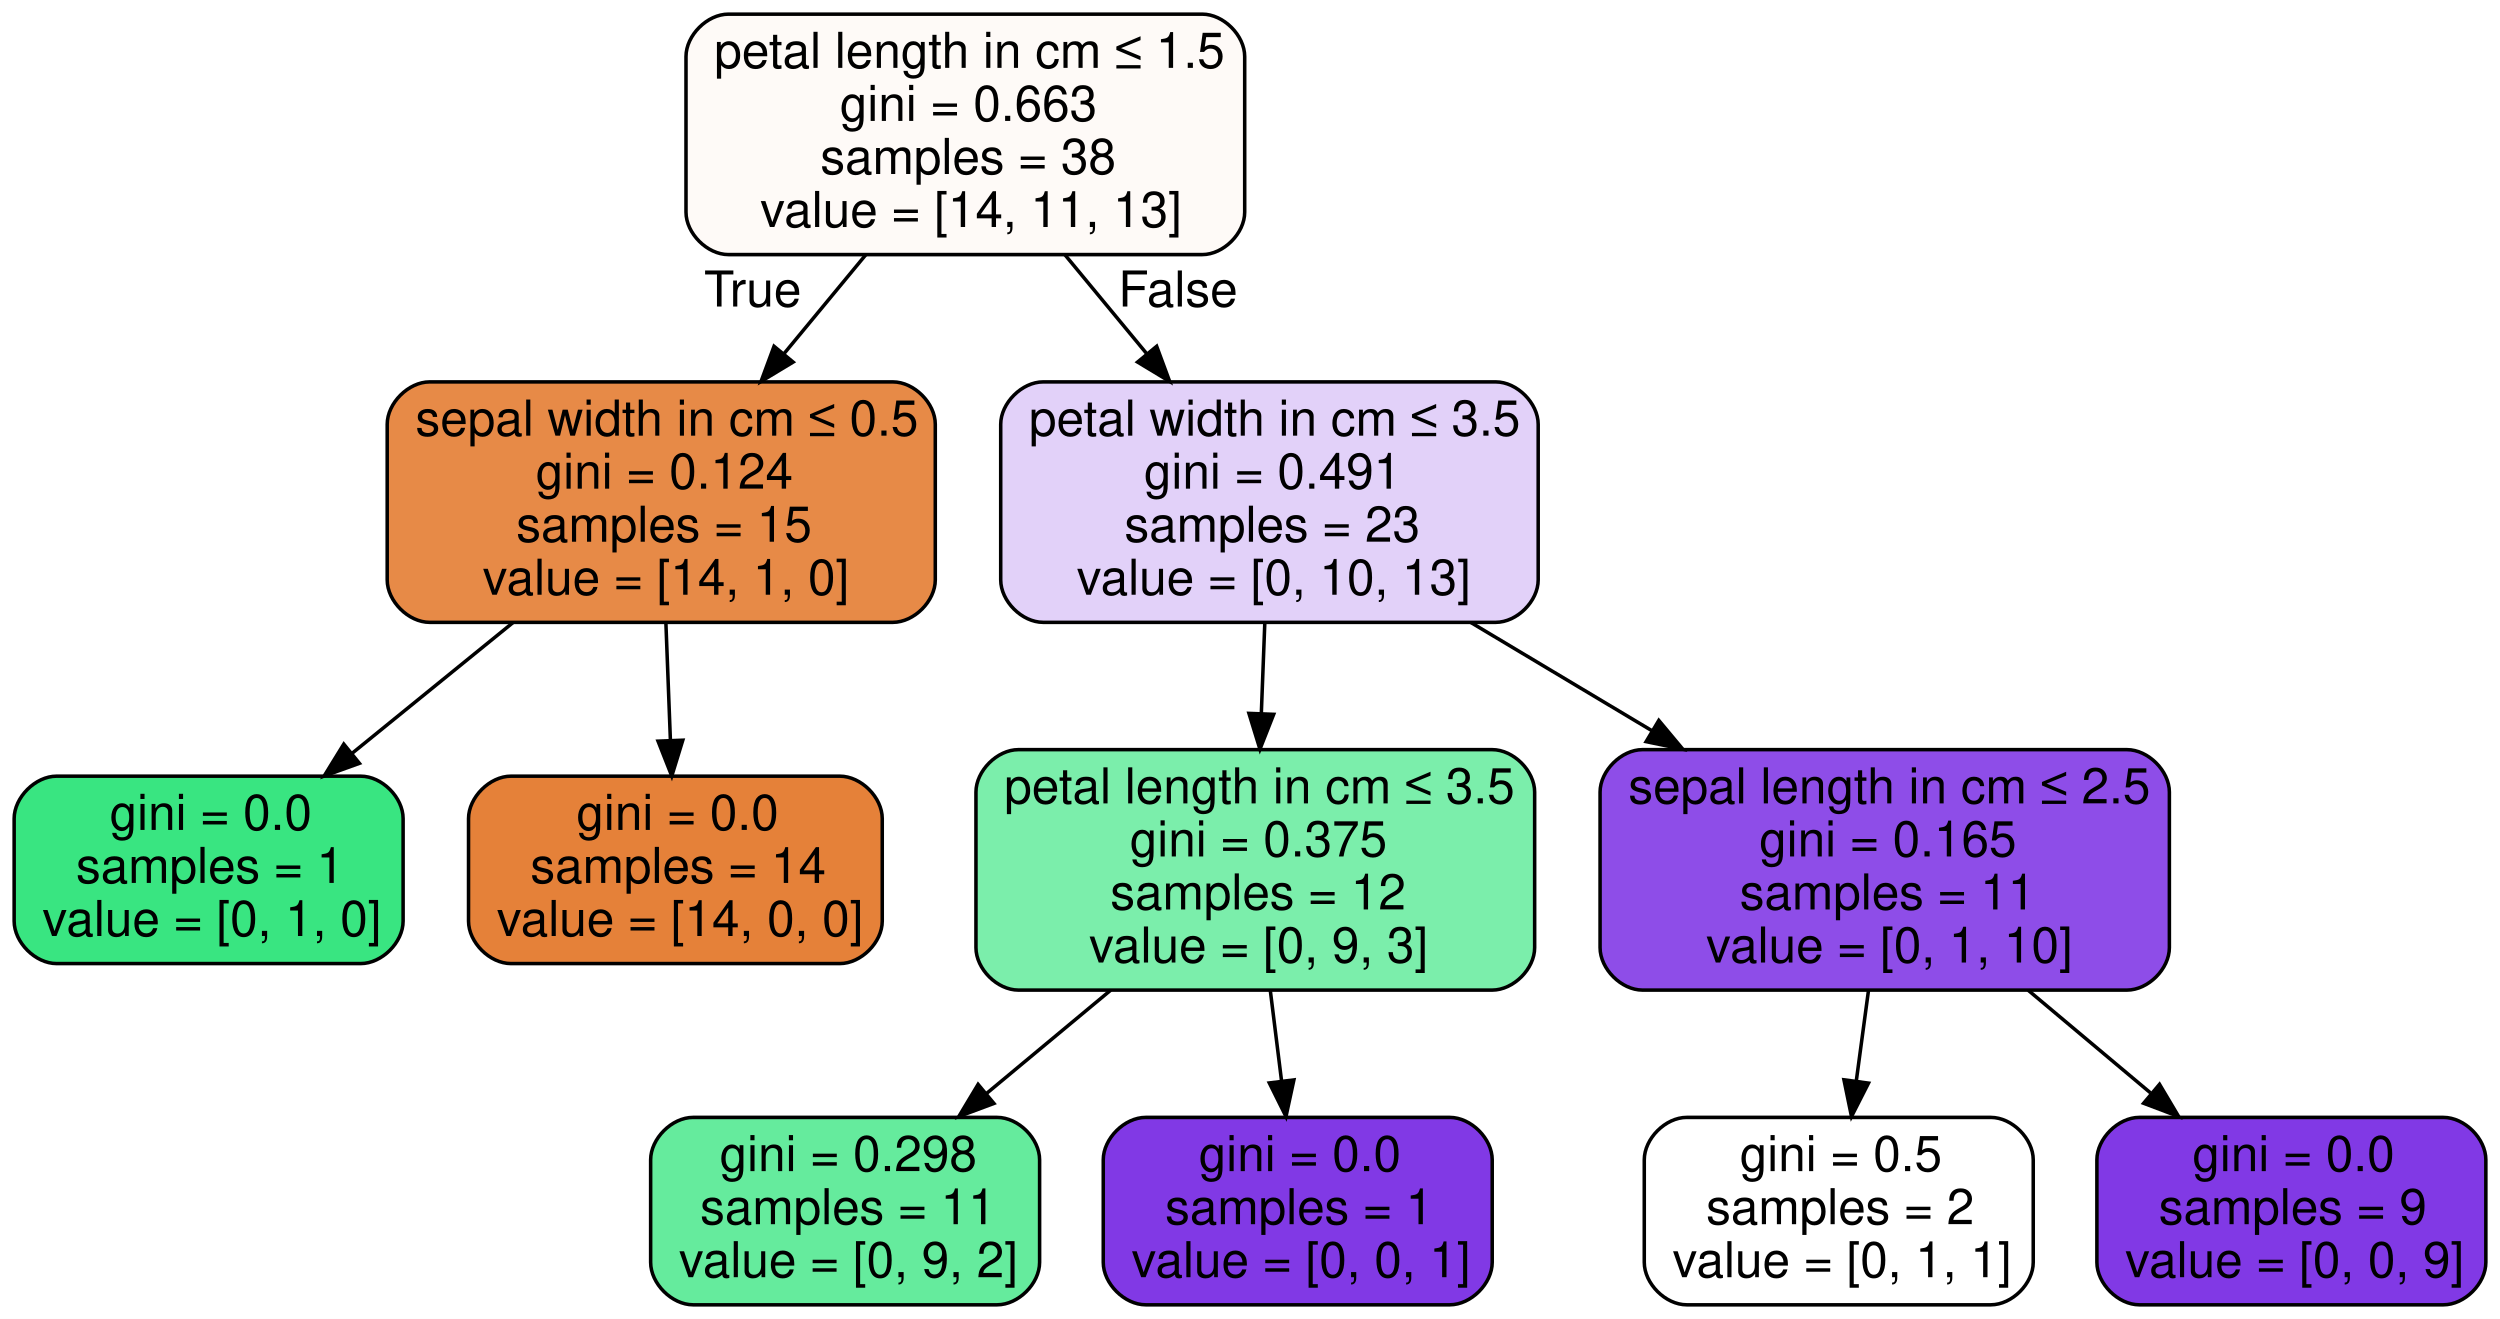
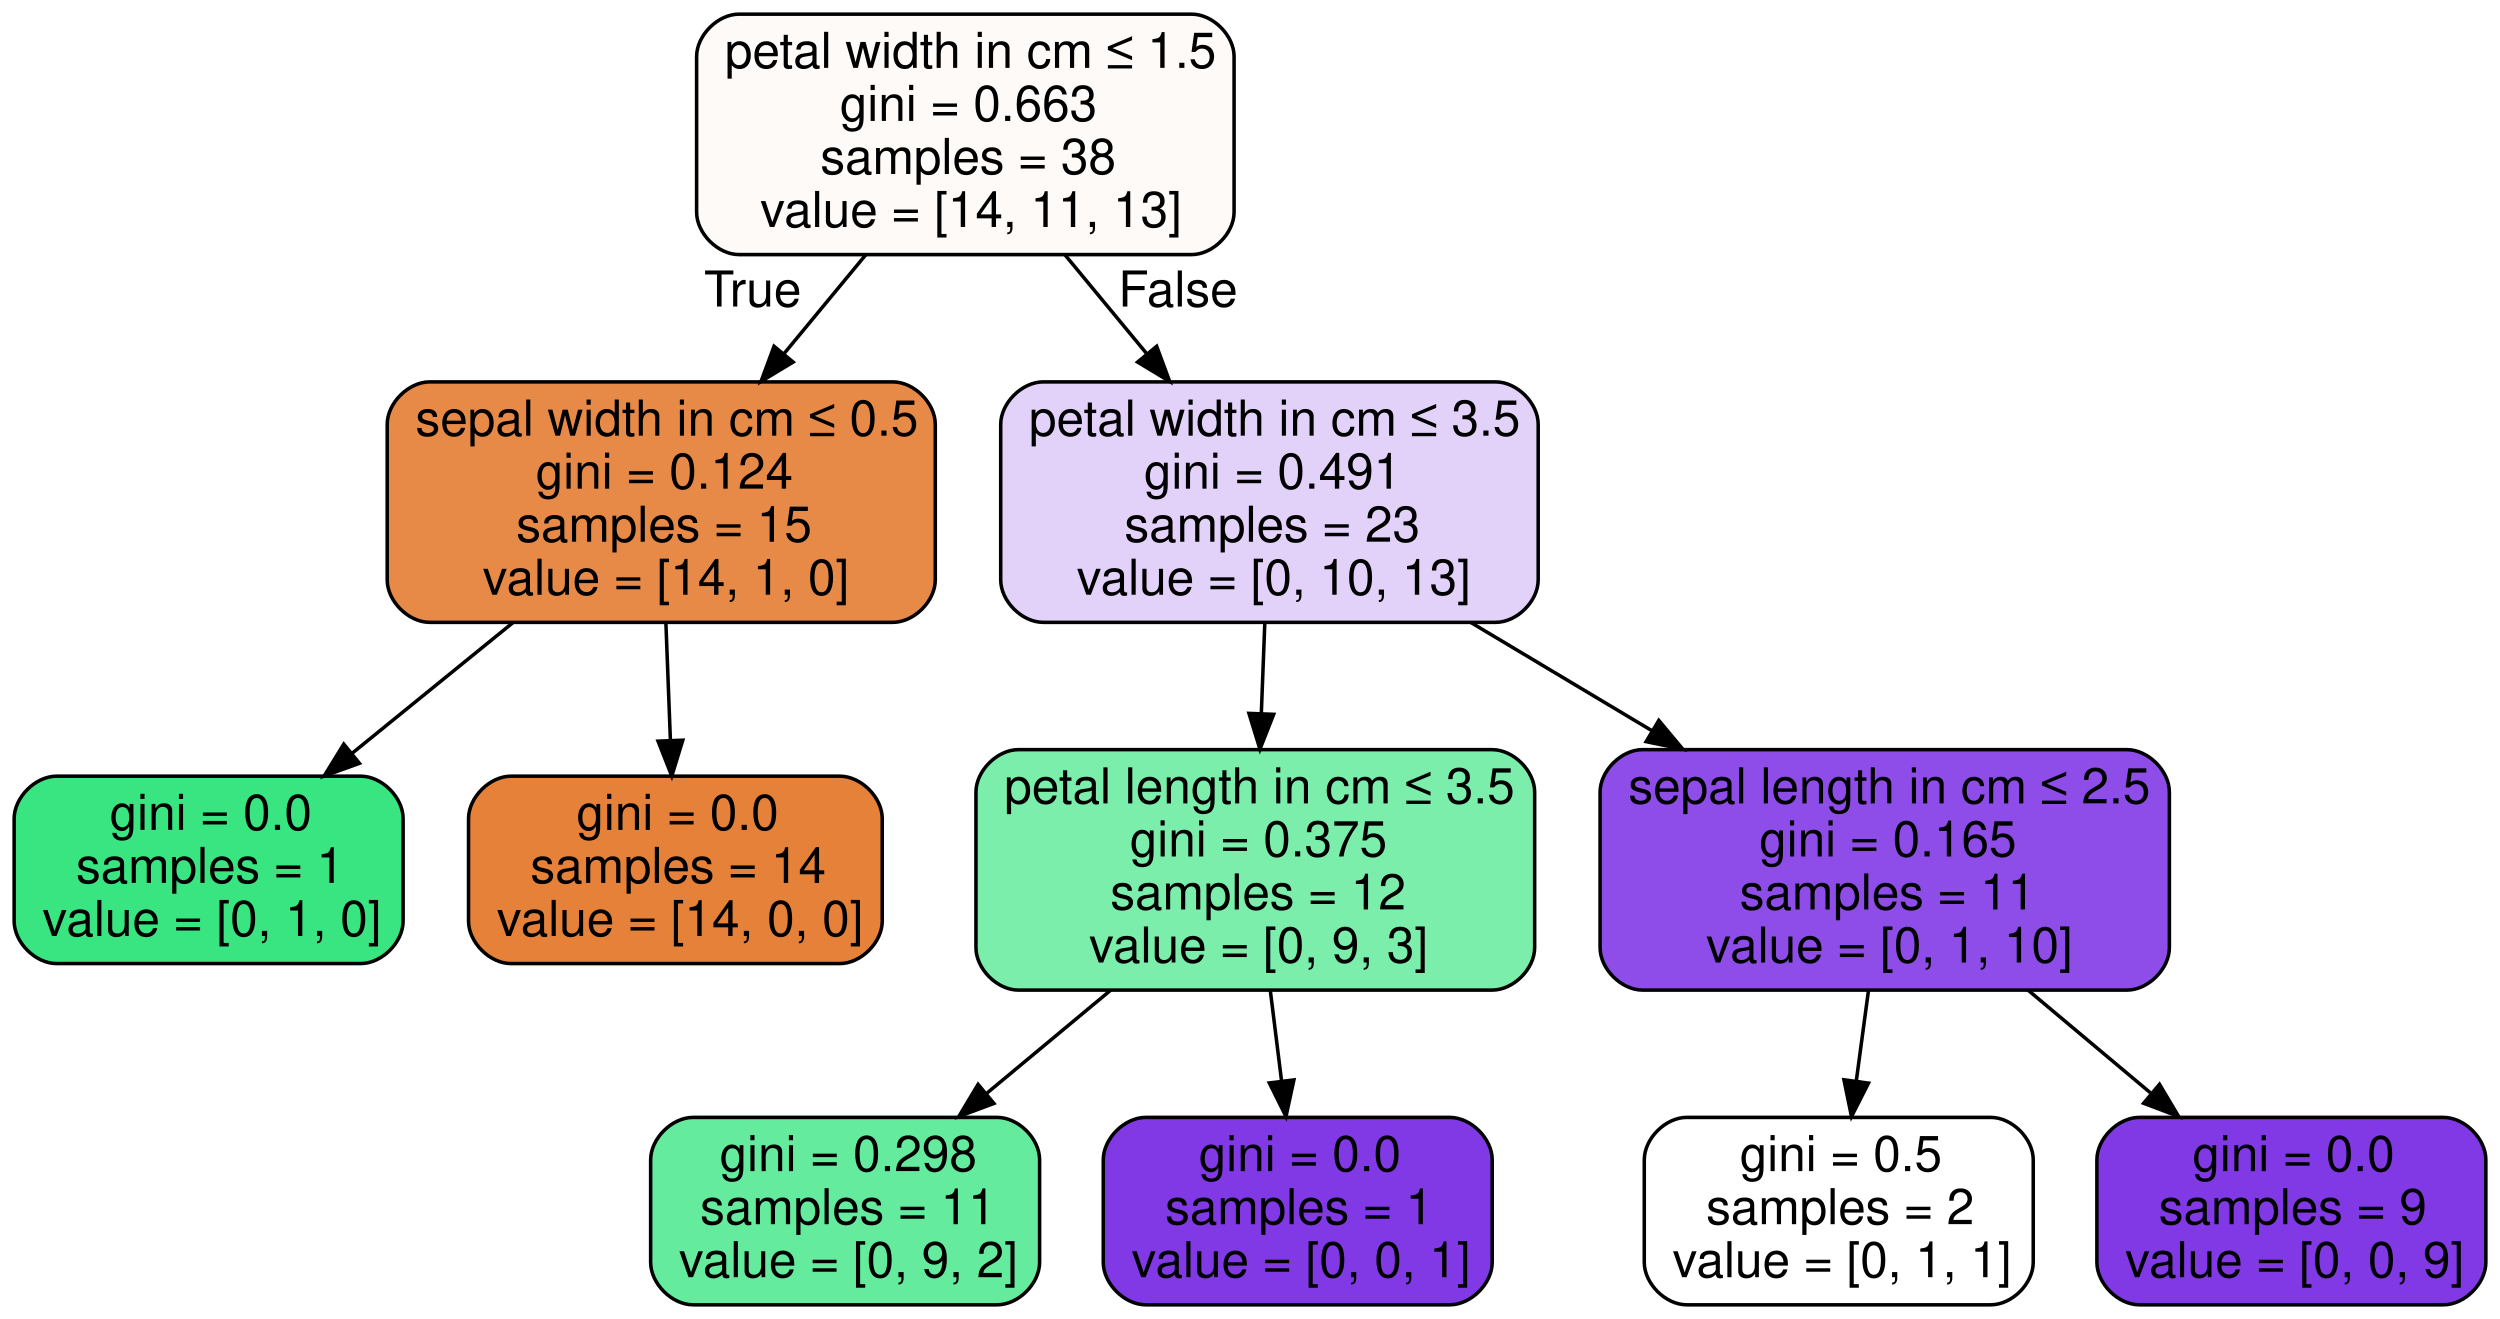
<svg xmlns="http://www.w3.org/2000/svg" width="707pt" height="373pt" viewBox="0.00 0.00 707.00 373.00">
  <g id="graph0" class="graph" transform="scale(1 1) rotate(0) translate(4 369)">
    <polygon fill="#ffffff" stroke="transparent" points="-4,4 -4,-369 703,-369 703,4 -4,4" />
    <g id="node1" class="node">
-       <path fill="#fefaf7" stroke="#000000" d="M336,-365C336,-365 202,-365 202,-365 196,-365 190,-359 190,-353 190,-353 190,-309 190,-309 190,-303 196,-297 202,-297 202,-297 336,-297 336,-297 342,-297 348,-303 348,-309 348,-309 348,-353 348,-353 348,-359 342,-365 336,-365" />
-       <text text-anchor="start" x="198" y="-349.8" font-family="Helvetica,sans-Serif" font-size="14.00" fill="#000000">petal length in cm ≤ 1.5</text>
+       <path fill="#fefaf7" stroke="#000000" d="M333,-365C333,-365 205,-365 205,-365 199,-365 193,-359 193,-353 193,-353 193,-309 193,-309 193,-303 199,-297 205,-297 205,-297 333,-297 333,-297 339,-297 345,-303 345,-309 345,-309 345,-353 345,-353 345,-359 339,-365 333,-365" />
+       <text text-anchor="start" x="201" y="-349.8" font-family="Helvetica,sans-Serif" font-size="14.00" fill="#000000">petal width in cm ≤ 1.5</text>
      <text text-anchor="start" x="233.5" y="-334.8" font-family="Helvetica,sans-Serif" font-size="14.00" fill="#000000">gini = 0.663</text>
      <text text-anchor="start" x="228" y="-319.8" font-family="Helvetica,sans-Serif" font-size="14.00" fill="#000000">samples = 38</text>
      <text text-anchor="start" x="211" y="-304.8" font-family="Helvetica,sans-Serif" font-size="14.00" fill="#000000">value = [14, 11, 13]</text>
    </g>
    <g id="node2" class="node">
      <path fill="#e78a47" stroke="#000000" d="M248.5,-261C248.5,-261 117.5,-261 117.5,-261 111.5,-261 105.5,-255 105.5,-249 105.5,-249 105.5,-205 105.5,-205 105.5,-199 111.5,-193 117.5,-193 117.5,-193 248.5,-193 248.5,-193 254.5,-193 260.5,-199 260.5,-205 260.5,-205 260.5,-249 260.5,-249 260.5,-255 254.5,-261 248.5,-261" />
      <text text-anchor="start" x="113.5" y="-245.8" font-family="Helvetica,sans-Serif" font-size="14.00" fill="#000000">sepal width in cm ≤ 0.5</text>
      <text text-anchor="start" x="147.5" y="-230.8" font-family="Helvetica,sans-Serif" font-size="14.00" fill="#000000">gini = 0.124</text>
      <text text-anchor="start" x="142" y="-215.8" font-family="Helvetica,sans-Serif" font-size="14.00" fill="#000000">samples = 15</text>
      <text text-anchor="start" x="132.5" y="-200.8" font-family="Helvetica,sans-Serif" font-size="14.00" fill="#000000">value = [14, 1, 0]</text>
    </g>
    <g id="edge1" class="edge">
      <path fill="none" stroke="#000000" d="M240.84,-296.947C233.416,-287.968 225.319,-278.176 217.597,-268.839" />
      <polygon fill="#000000" stroke="#000000" points="220.293,-266.606 211.223,-261.13 214.898,-271.067 220.293,-266.606" />
      <text text-anchor="middle" x="208.865" y="-282.319" font-family="Helvetica,sans-Serif" font-size="14.00" fill="#000000">True</text>
    </g>
    <g id="node5" class="node">
      <path fill="#e2d1f9" stroke="#000000" d="M419,-261C419,-261 291,-261 291,-261 285,-261 279,-255 279,-249 279,-249 279,-205 279,-205 279,-199 285,-193 291,-193 291,-193 419,-193 419,-193 425,-193 431,-199 431,-205 431,-205 431,-249 431,-249 431,-255 425,-261 419,-261" />
      <text text-anchor="start" x="287" y="-245.8" font-family="Helvetica,sans-Serif" font-size="14.00" fill="#000000">petal width in cm ≤ 3.5</text>
      <text text-anchor="start" x="319.5" y="-230.8" font-family="Helvetica,sans-Serif" font-size="14.00" fill="#000000">gini = 0.491</text>
      <text text-anchor="start" x="314" y="-215.8" font-family="Helvetica,sans-Serif" font-size="14.00" fill="#000000">samples = 23</text>
      <text text-anchor="start" x="300.5" y="-200.8" font-family="Helvetica,sans-Serif" font-size="14.00" fill="#000000">value = [0, 10, 13]</text>
    </g>
    <g id="edge4" class="edge">
      <path fill="none" stroke="#000000" d="M297.16,-296.947C304.584,-287.968 312.682,-278.176 320.403,-268.839" />
      <polygon fill="#000000" stroke="#000000" points="323.102,-271.067 326.777,-261.13 317.707,-266.606 323.102,-271.067" />
      <text text-anchor="middle" x="329.135" y="-282.319" font-family="Helvetica,sans-Serif" font-size="14.00" fill="#000000">False</text>
    </g>
    <g id="node3" class="node">
      <path fill="#39e581" stroke="#000000" d="M98,-149.5C98,-149.5 12,-149.5 12,-149.5 6,-149.5 0,-143.5 0,-137.5 0,-137.5 0,-108.5 0,-108.5 0,-102.5 6,-96.5 12,-96.5 12,-96.5 98,-96.5 98,-96.5 104,-96.5 110,-102.5 110,-108.5 110,-108.5 110,-137.5 110,-137.5 110,-143.5 104,-149.5 98,-149.5" />
      <text text-anchor="start" x="27" y="-134.3" font-family="Helvetica,sans-Serif" font-size="14.00" fill="#000000">gini = 0.0</text>
      <text text-anchor="start" x="17.5" y="-119.3" font-family="Helvetica,sans-Serif" font-size="14.00" fill="#000000">samples = 1</text>
      <text text-anchor="start" x="8" y="-104.3" font-family="Helvetica,sans-Serif" font-size="14.00" fill="#000000">value = [0, 1, 0]</text>
    </g>
    <g id="edge2" class="edge">
      <path fill="none" stroke="#000000" d="M141.088,-192.946C126.447,-181.05 110.047,-167.726 95.522,-155.924" />
      <polygon fill="#000000" stroke="#000000" points="97.635,-153.132 87.667,-149.542 93.221,-158.565 97.635,-153.132" />
    </g>
    <g id="node4" class="node">
      <path fill="#e58139" stroke="#000000" d="M233.5,-149.5C233.5,-149.5 140.5,-149.5 140.5,-149.5 134.5,-149.5 128.5,-143.5 128.5,-137.5 128.5,-137.5 128.5,-108.5 128.5,-108.5 128.5,-102.5 134.5,-96.5 140.5,-96.5 140.5,-96.5 233.5,-96.5 233.5,-96.5 239.5,-96.5 245.5,-102.5 245.5,-108.5 245.5,-108.5 245.5,-137.5 245.5,-137.5 245.5,-143.5 239.5,-149.5 233.5,-149.5" />
      <text text-anchor="start" x="159" y="-134.3" font-family="Helvetica,sans-Serif" font-size="14.00" fill="#000000">gini = 0.0</text>
      <text text-anchor="start" x="146" y="-119.3" font-family="Helvetica,sans-Serif" font-size="14.00" fill="#000000">samples = 14</text>
      <text text-anchor="start" x="136.5" y="-104.3" font-family="Helvetica,sans-Serif" font-size="14.00" fill="#000000">value = [14, 0, 0]</text>
    </g>
    <g id="edge3" class="edge">
      <path fill="none" stroke="#000000" d="M184.31,-192.946C184.721,-182.262 185.176,-170.425 185.593,-159.574" />
      <polygon fill="#000000" stroke="#000000" points="189.092,-159.669 185.979,-149.542 182.097,-159.4 189.092,-159.669" />
    </g>
    <g id="node6" class="node">
      <path fill="#7beeab" stroke="#000000" d="M418,-157C418,-157 284,-157 284,-157 278,-157 272,-151 272,-145 272,-145 272,-101 272,-101 272,-95 278,-89 284,-89 284,-89 418,-89 418,-89 424,-89 430,-95 430,-101 430,-101 430,-145 430,-145 430,-151 424,-157 418,-157" />
      <text text-anchor="start" x="280" y="-141.8" font-family="Helvetica,sans-Serif" font-size="14.00" fill="#000000">petal length in cm ≤ 3.5</text>
      <text text-anchor="start" x="315.5" y="-126.8" font-family="Helvetica,sans-Serif" font-size="14.00" fill="#000000">gini = 0.375</text>
      <text text-anchor="start" x="310" y="-111.8" font-family="Helvetica,sans-Serif" font-size="14.00" fill="#000000">samples = 12</text>
      <text text-anchor="start" x="304" y="-96.8" font-family="Helvetica,sans-Serif" font-size="14.00" fill="#000000">value = [0, 9, 3]</text>
    </g>
    <g id="edge5" class="edge">
      <path fill="none" stroke="#000000" d="M353.69,-192.946C353.376,-184.776 353.036,-175.932 352.707,-167.37" />
      <polygon fill="#000000" stroke="#000000" points="356.195,-166.988 352.313,-157.13 349.2,-167.257 356.195,-166.988" />
    </g>
    <g id="node9" class="node">
      <path fill="#8e4de8" stroke="#000000" d="M597.5,-157C597.5,-157 460.5,-157 460.5,-157 454.5,-157 448.5,-151 448.5,-145 448.5,-145 448.5,-101 448.5,-101 448.5,-95 454.5,-89 460.5,-89 460.5,-89 597.5,-89 597.5,-89 603.5,-89 609.5,-95 609.5,-101 609.5,-101 609.5,-145 609.5,-145 609.5,-151 603.5,-157 597.5,-157" />
      <text text-anchor="start" x="456.5" y="-141.8" font-family="Helvetica,sans-Serif" font-size="14.00" fill="#000000">sepal length in cm ≤ 2.5</text>
      <text text-anchor="start" x="493.5" y="-126.8" font-family="Helvetica,sans-Serif" font-size="14.00" fill="#000000">gini = 0.165</text>
      <text text-anchor="start" x="488" y="-111.8" font-family="Helvetica,sans-Serif" font-size="14.00" fill="#000000">samples = 11</text>
      <text text-anchor="start" x="478.5" y="-96.8" font-family="Helvetica,sans-Serif" font-size="14.00" fill="#000000">value = [0, 1, 10]</text>
    </g>
    <g id="edge8" class="edge">
      <path fill="none" stroke="#000000" d="M411.974,-192.946C428.348,-183.16 446.339,-172.407 463.199,-162.329" />
      <polygon fill="#000000" stroke="#000000" points="465.11,-165.265 471.898,-157.13 461.519,-159.256 465.11,-165.265" />
    </g>
    <g id="node7" class="node">
      <path fill="#65eb9d" stroke="#000000" d="M278,-53C278,-53 192,-53 192,-53 186,-53 180,-47 180,-41 180,-41 180,-12 180,-12 180,-6 186,0 192,0 192,0 278,0 278,0 284,0 290,-6 290,-12 290,-12 290,-41 290,-41 290,-47 284,-53 278,-53" />
      <text text-anchor="start" x="199.5" y="-37.8" font-family="Helvetica,sans-Serif" font-size="14.00" fill="#000000">gini = 0.298</text>
      <text text-anchor="start" x="194" y="-22.8" font-family="Helvetica,sans-Serif" font-size="14.00" fill="#000000">samples = 11</text>
      <text text-anchor="start" x="188" y="-7.8" font-family="Helvetica,sans-Serif" font-size="14.00" fill="#000000">value = [0, 9, 2]</text>
    </g>
    <g id="edge6" class="edge">
      <path fill="none" stroke="#000000" d="M310.103,-88.978C298.655,-79.454 286.231,-69.119 274.846,-59.647" />
      <polygon fill="#000000" stroke="#000000" points="277.08,-56.953 267.154,-53.248 272.603,-62.334 277.08,-56.953" />
    </g>
    <g id="node8" class="node">
      <path fill="#8139e5" stroke="#000000" d="M406,-53C406,-53 320,-53 320,-53 314,-53 308,-47 308,-41 308,-41 308,-12 308,-12 308,-6 314,0 320,0 320,0 406,0 406,0 412,0 418,-6 418,-12 418,-12 418,-41 418,-41 418,-47 412,-53 406,-53" />
      <text text-anchor="start" x="335" y="-37.8" font-family="Helvetica,sans-Serif" font-size="14.00" fill="#000000">gini = 0.0</text>
      <text text-anchor="start" x="325.5" y="-22.8" font-family="Helvetica,sans-Serif" font-size="14.00" fill="#000000">samples = 1</text>
      <text text-anchor="start" x="316" y="-7.8" font-family="Helvetica,sans-Serif" font-size="14.00" fill="#000000">value = [0, 0, 1]</text>
    </g>
    <g id="edge7" class="edge">
      <path fill="none" stroke="#000000" d="M355.231,-88.978C356.267,-80.645 357.38,-71.69 358.432,-63.236" />
      <polygon fill="#000000" stroke="#000000" points="361.913,-63.604 359.674,-53.248 354.966,-62.74 361.913,-63.604" />
    </g>
    <g id="node10" class="node">
      <path fill="#ffffff" stroke="#000000" d="M559,-53C559,-53 473,-53 473,-53 467,-53 461,-47 461,-41 461,-41 461,-12 461,-12 461,-6 467,0 473,0 473,0 559,0 559,0 565,0 571,-6 571,-12 571,-12 571,-41 571,-41 571,-47 565,-53 559,-53" />
      <text text-anchor="start" x="488" y="-37.8" font-family="Helvetica,sans-Serif" font-size="14.00" fill="#000000">gini = 0.5</text>
      <text text-anchor="start" x="478.5" y="-22.8" font-family="Helvetica,sans-Serif" font-size="14.00" fill="#000000">samples = 2</text>
      <text text-anchor="start" x="469" y="-7.8" font-family="Helvetica,sans-Serif" font-size="14.00" fill="#000000">value = [0, 1, 1]</text>
    </g>
    <g id="edge9" class="edge">
      <path fill="none" stroke="#000000" d="M524.417,-88.978C523.294,-80.645 522.088,-71.69 520.949,-63.236" />
      <polygon fill="#000000" stroke="#000000" points="524.407,-62.692 519.603,-53.248 517.47,-63.626 524.407,-62.692" />
    </g>
    <g id="node11" class="node">
      <path fill="#8139e5" stroke="#000000" d="M687,-53C687,-53 601,-53 601,-53 595,-53 589,-47 589,-41 589,-41 589,-12 589,-12 589,-6 595,0 601,0 601,0 687,0 687,0 693,0 699,-6 699,-12 699,-12 699,-41 699,-41 699,-47 693,-53 687,-53" />
      <text text-anchor="start" x="616" y="-37.8" font-family="Helvetica,sans-Serif" font-size="14.00" fill="#000000">gini = 0.0</text>
      <text text-anchor="start" x="606.5" y="-22.8" font-family="Helvetica,sans-Serif" font-size="14.00" fill="#000000">samples = 9</text>
      <text text-anchor="start" x="597" y="-7.8" font-family="Helvetica,sans-Serif" font-size="14.00" fill="#000000">value = [0, 0, 9]</text>
    </g>
    <g id="edge10" class="edge">
      <path fill="none" stroke="#000000" d="M569.545,-88.978C580.784,-79.546 592.974,-69.318 604.172,-59.921" />
      <polygon fill="#000000" stroke="#000000" points="606.713,-62.358 612.124,-53.248 602.213,-56.995 606.713,-62.358" />
    </g>
  </g>
</svg>
